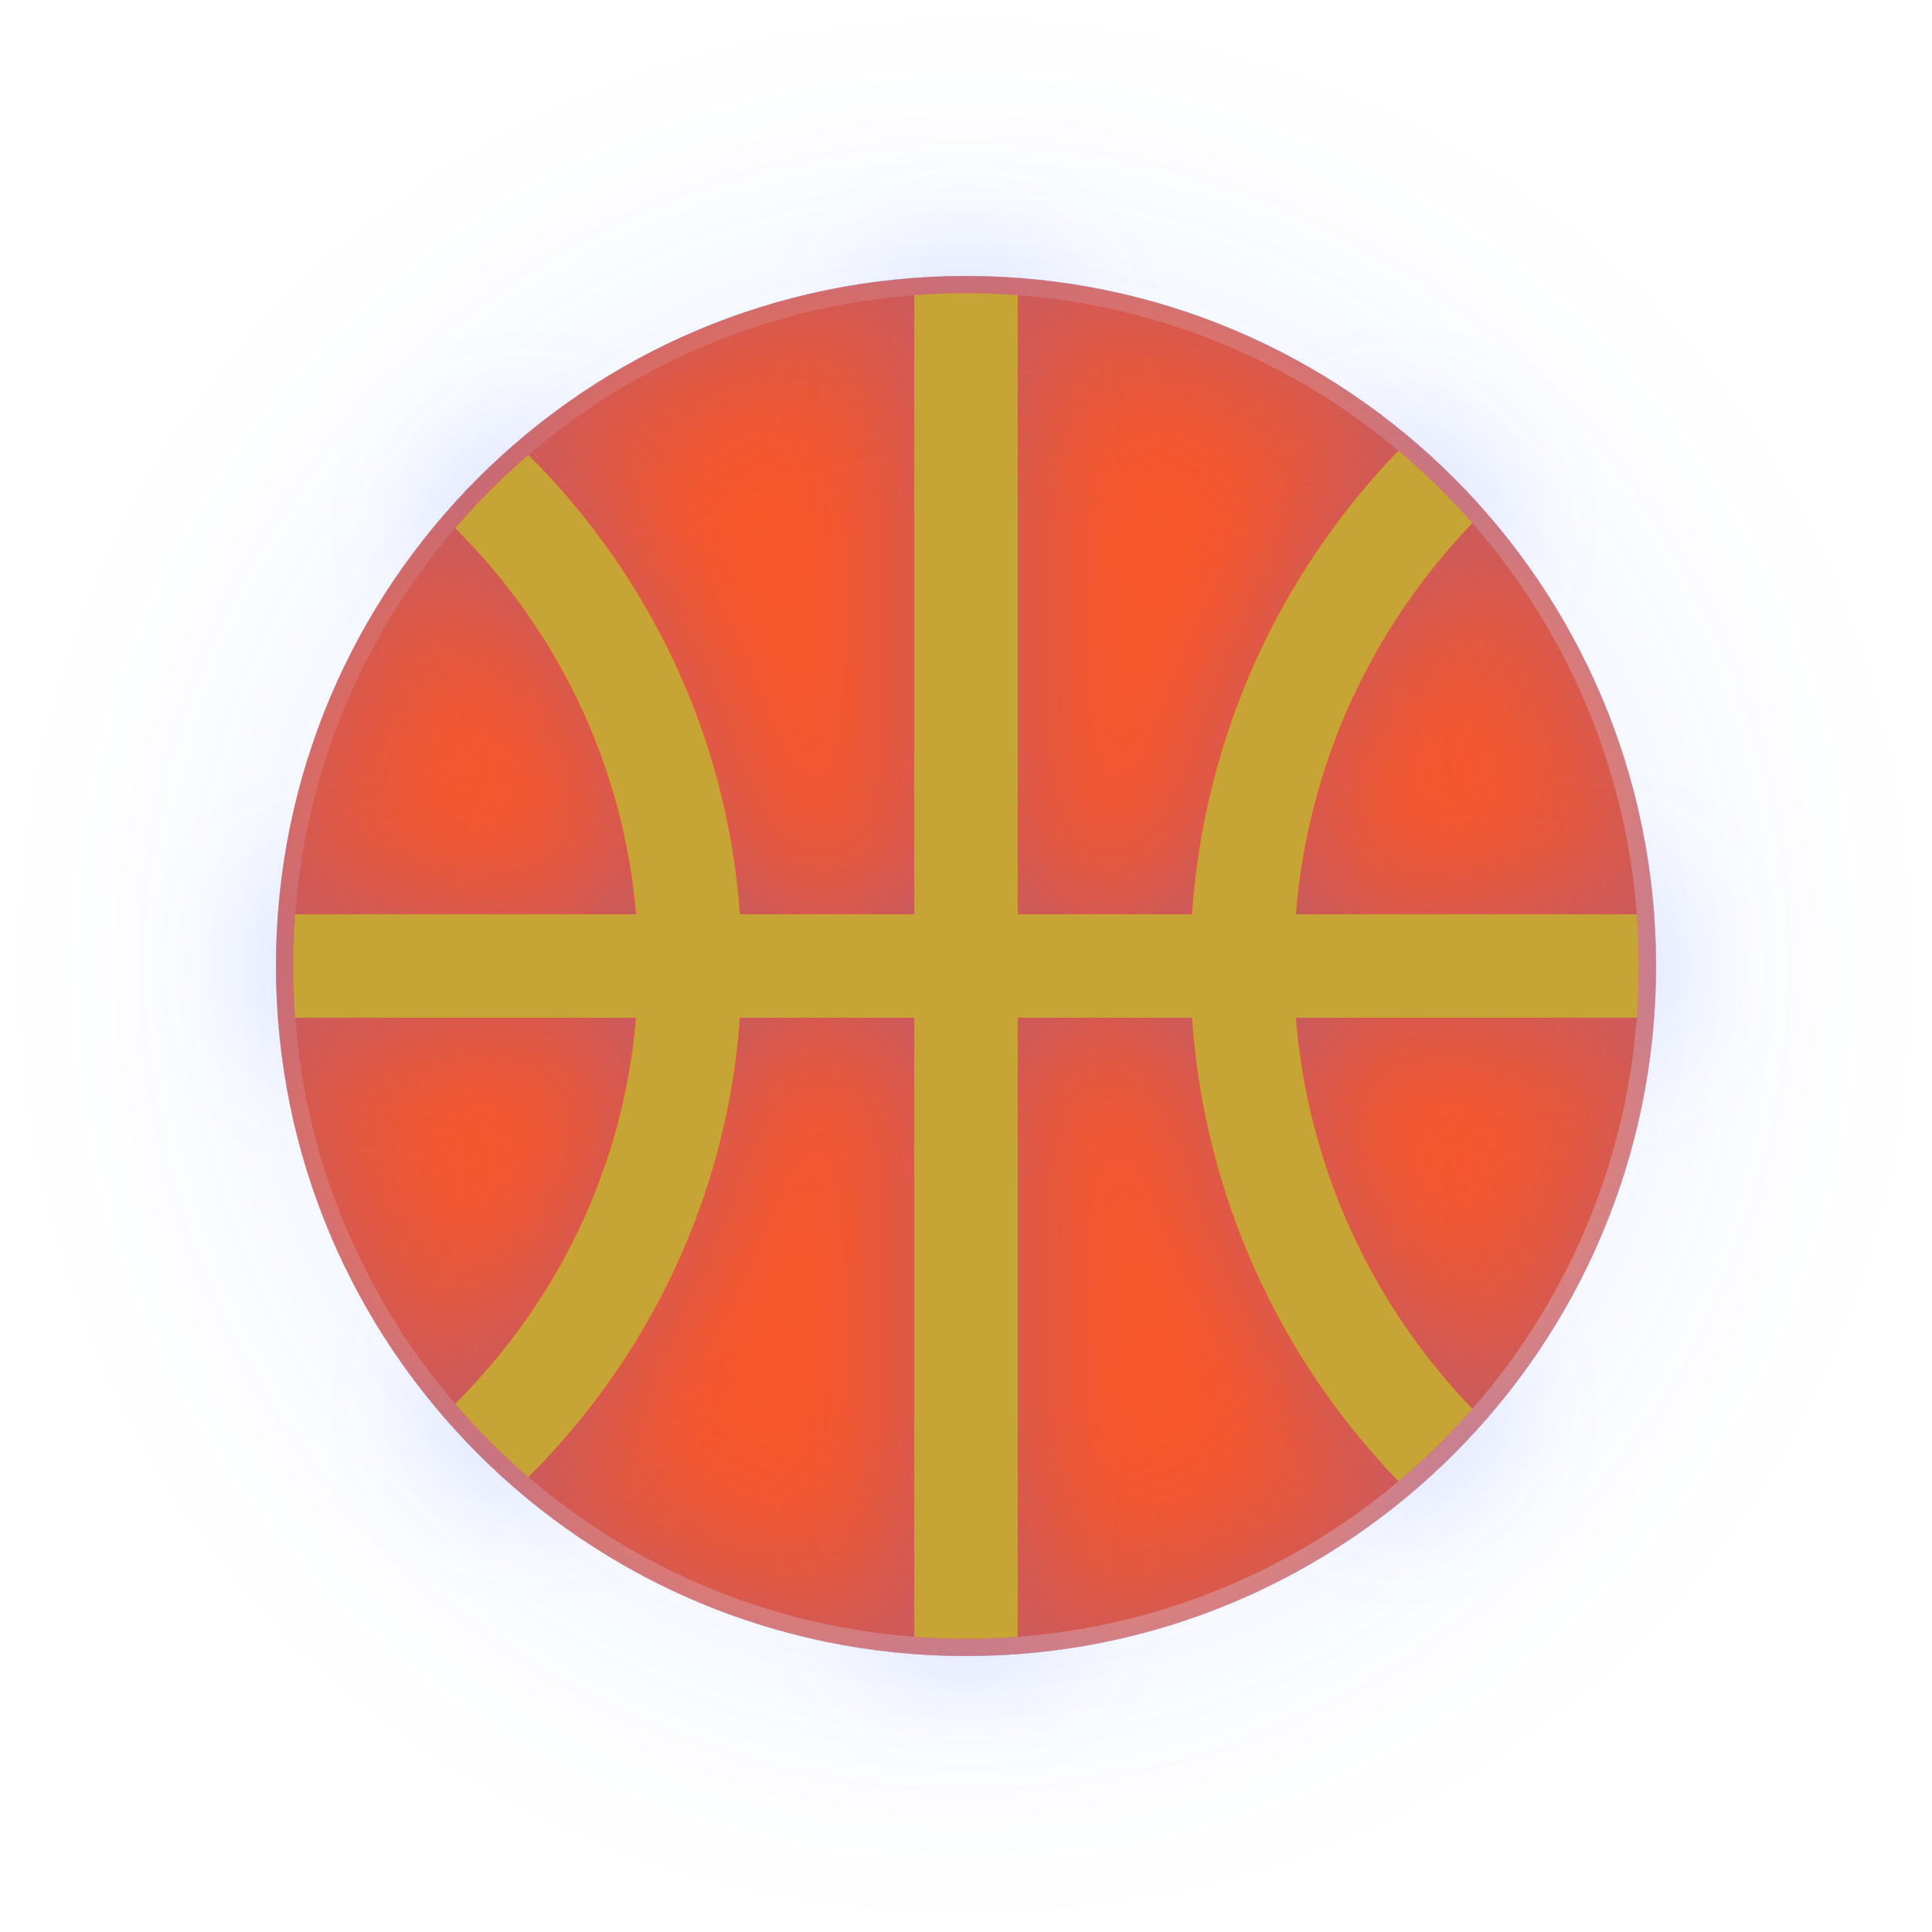
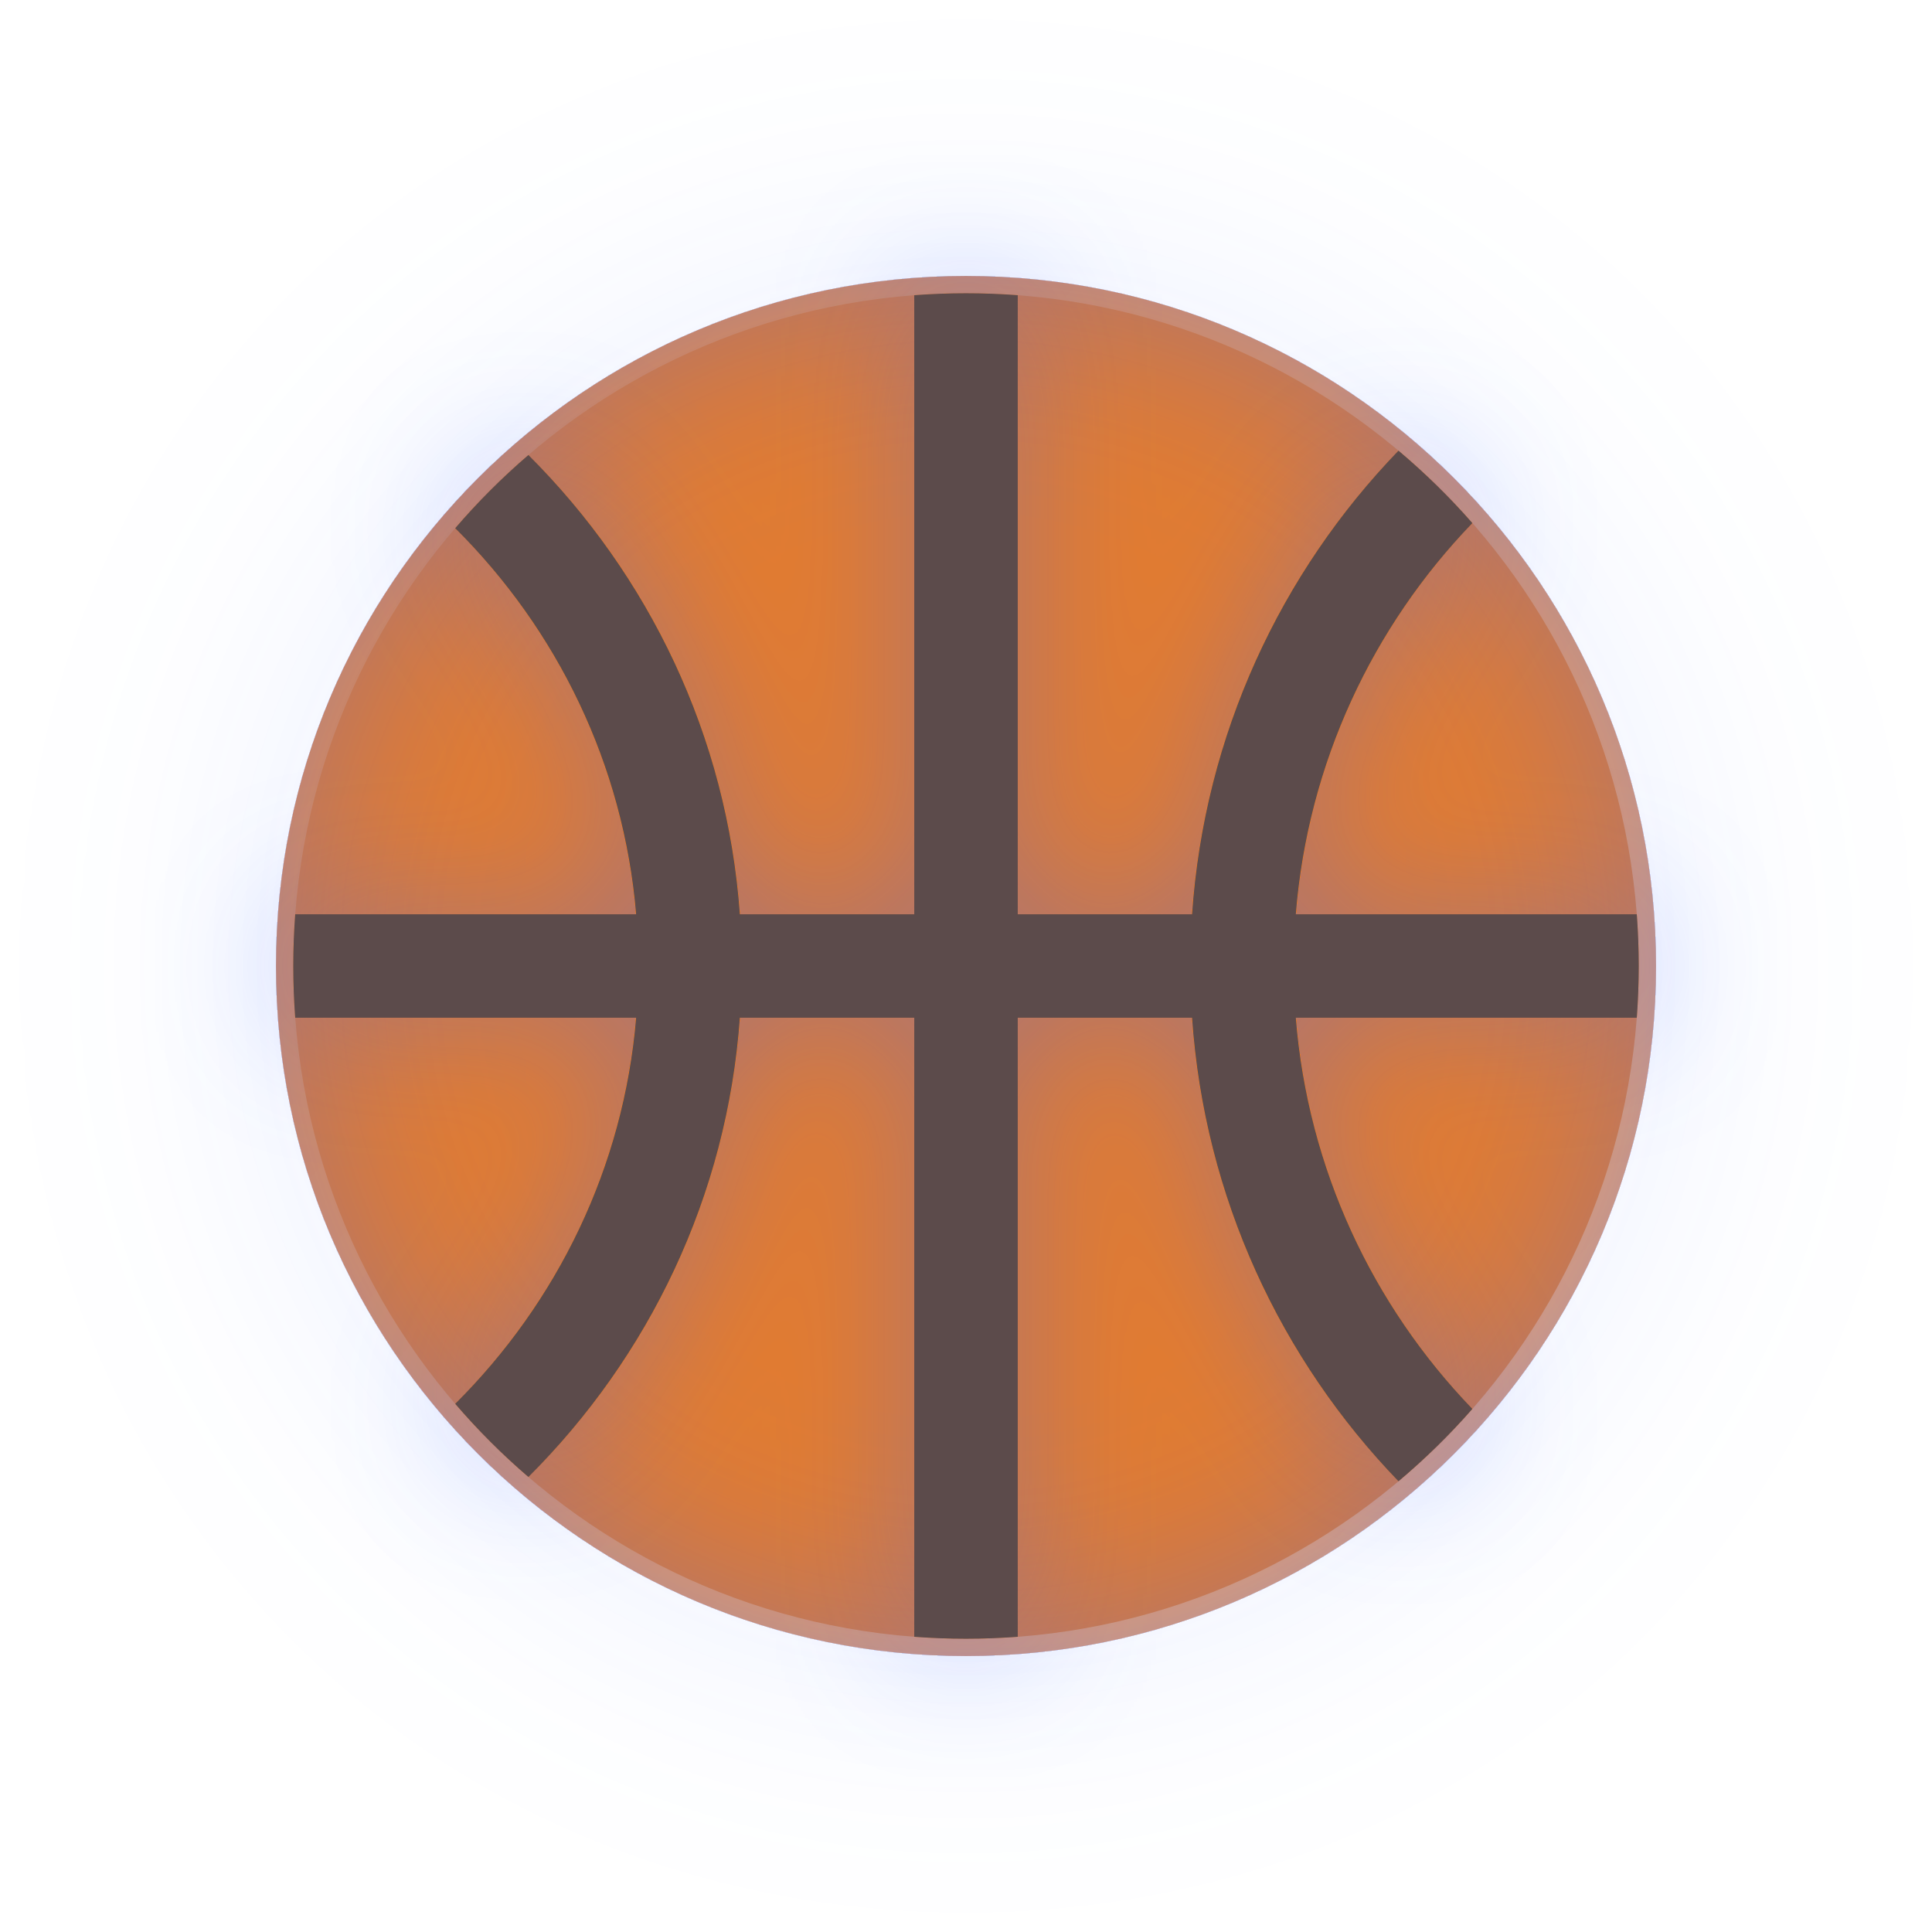
<svg xmlns="http://www.w3.org/2000/svg" width="35" height="35" viewBox="0 0 28 28" fill="none">
  <g filter="url(#filter0_bdi_105_5251)">
-     <rect x="4" y="4" width="20" height="20" rx="10" fill="#fa5627" />
+     <rect x="4" y="4" width="20" height="20" rx="10" fill="#E27B30" />
    <rect x="4.125" y="4.125" width="19.75" height="19.75" rx="9.875" stroke="url(#paint0_linear_105_5251)" stroke-opacity="0.7" stroke-width="0.25" />
  </g>
  <g filter="url(#filter1_d_105_5251)">
-     <path fill-rule="evenodd" clip-rule="evenodd" d="M7.658 6.594C9.401 8.331 10.538 10.661 10.723 13.25H13.25V4.278C13.498 4.26 13.748 4.25 14 4.25C14.252 4.25 14.502 4.26 14.75 4.278V13.25H17.276C17.455 10.646 18.562 8.297 20.268 6.531C20.651 6.854 21.01 7.205 21.339 7.581C19.898 9.077 18.956 11.055 18.78 13.25H23.722C23.74 13.498 23.75 13.748 23.75 14C23.75 14.252 23.74 14.502 23.722 14.75H18.78C18.956 16.945 19.898 18.923 21.339 20.419C21.01 20.795 20.651 21.146 20.268 21.468C18.563 19.703 17.455 17.354 17.276 14.75H14.75V23.722C14.502 23.74 14.252 23.75 14 23.75C13.748 23.75 13.498 23.74 13.25 23.722V14.75H10.723C10.538 17.339 9.401 19.669 7.658 21.406C7.278 21.08 6.923 20.725 6.597 20.345C8.072 18.877 9.037 16.921 9.219 14.75H4.278C4.26 14.502 4.25 14.252 4.25 14C4.25 13.748 4.26 13.498 4.278 13.25H9.219C9.037 11.079 8.072 9.123 6.597 7.655C6.923 7.275 7.278 6.92 7.658 6.594Z" fill="#C6A435" />
+     <path fill-rule="evenodd" clip-rule="evenodd" d="M7.658 6.594C9.401 8.331 10.538 10.661 10.723 13.25H13.25V4.278C13.498 4.26 13.748 4.25 14 4.25C14.252 4.25 14.502 4.26 14.75 4.278V13.25H17.276C17.455 10.646 18.562 8.297 20.268 6.531C20.651 6.854 21.01 7.205 21.339 7.581C19.898 9.077 18.956 11.055 18.78 13.25H23.722C23.74 13.498 23.75 13.748 23.75 14C23.75 14.252 23.74 14.502 23.722 14.75H18.78C18.956 16.945 19.898 18.923 21.339 20.419C21.01 20.795 20.651 21.146 20.268 21.468C18.563 19.703 17.455 17.354 17.276 14.75H14.75V23.722C14.502 23.74 14.252 23.75 14 23.75C13.748 23.75 13.498 23.74 13.25 23.722V14.75H10.723C10.538 17.339 9.401 19.669 7.658 21.406C7.278 21.08 6.923 20.725 6.597 20.345C8.072 18.877 9.037 16.921 9.219 14.75H4.278C4.26 14.502 4.25 14.252 4.25 14C4.25 13.748 4.26 13.498 4.278 13.25H9.219C9.037 11.079 8.072 9.123 6.597 7.655C6.923 7.275 7.278 6.92 7.658 6.594Z" fill="#5C4B4B" />
  </g>
  <defs>
    <filter id="filter0_bdi_105_5251" x="0" y="0" width="28" height="28" filterUnits="userSpaceOnUse" color-interpolation-filters="sRGB">
      <feFlood flood-opacity="0" result="BackgroundImageFix" />
      <feGaussianBlur in="BackgroundImageFix" stdDeviation="1" />
      <feComposite in2="SourceAlpha" operator="in" result="effect1_backgroundBlur_105_5251" />
      <feColorMatrix in="SourceAlpha" type="matrix" values="0 0 0 0 0 0 0 0 0 0 0 0 0 0 0 0 0 0 127 0" result="hardAlpha" />
      <feOffset />
      <feGaussianBlur stdDeviation="2" />
      <feComposite in2="hardAlpha" operator="out" />
      <feColorMatrix type="matrix" values="0 0 0 0 0.231 0 0 0 0 0.408 0 0 0 0 1 0 0 0 0.1 0" />
      <feBlend mode="normal" in2="effect1_backgroundBlur_105_5251" result="effect2_dropShadow_105_5251" />
      <feBlend mode="normal" in="SourceGraphic" in2="effect2_dropShadow_105_5251" result="shape" />
      <feColorMatrix in="SourceAlpha" type="matrix" values="0 0 0 0 0 0 0 0 0 0 0 0 0 0 0 0 0 0 127 0" result="hardAlpha" />
      <feOffset />
      <feGaussianBlur stdDeviation="1.5" />
      <feComposite in2="hardAlpha" operator="arithmetic" k2="-1" k3="1" />
      <feColorMatrix type="matrix" values="0 0 0 0 0.231 0 0 0 0 0.408 0 0 0 0 1 0 0 0 0.38 0" />
      <feBlend mode="normal" in2="shape" result="effect3_innerShadow_105_5251" />
    </filter>
    <filter id="filter1_d_105_5251" x="2.25" y="2.25" width="23.5" height="23.5" filterUnits="userSpaceOnUse" color-interpolation-filters="sRGB">
      <feFlood flood-opacity="0" result="BackgroundImageFix" />
      <feColorMatrix in="SourceAlpha" type="matrix" values="0 0 0 0 0 0 0 0 0 0 0 0 0 0 0 0 0 0 127 0" result="hardAlpha" />
      <feOffset />
      <feGaussianBlur stdDeviation="1" />
      <feComposite in2="hardAlpha" operator="out" />
      <feColorMatrix type="matrix" values="0 0 0 0 0.231 0 0 0 0 0.408 0 0 0 0 1 0 0 0 0.35 0" />
      <feBlend mode="normal" in2="BackgroundImageFix" result="effect1_dropShadow_105_5251" />
      <feBlend mode="normal" in="SourceGraphic" in2="effect1_dropShadow_105_5251" result="shape" />
    </filter>
    <linearGradient id="paint0_linear_105_5251" x1="4.5" y1="7" x2="22" y2="22" gradientUnits="userSpaceOnUse">
      <stop stop-color="white" stop-opacity="0.15" />
      <stop offset="1" stop-color="white" stop-opacity="0.44" />
    </linearGradient>
  </defs>
</svg>
